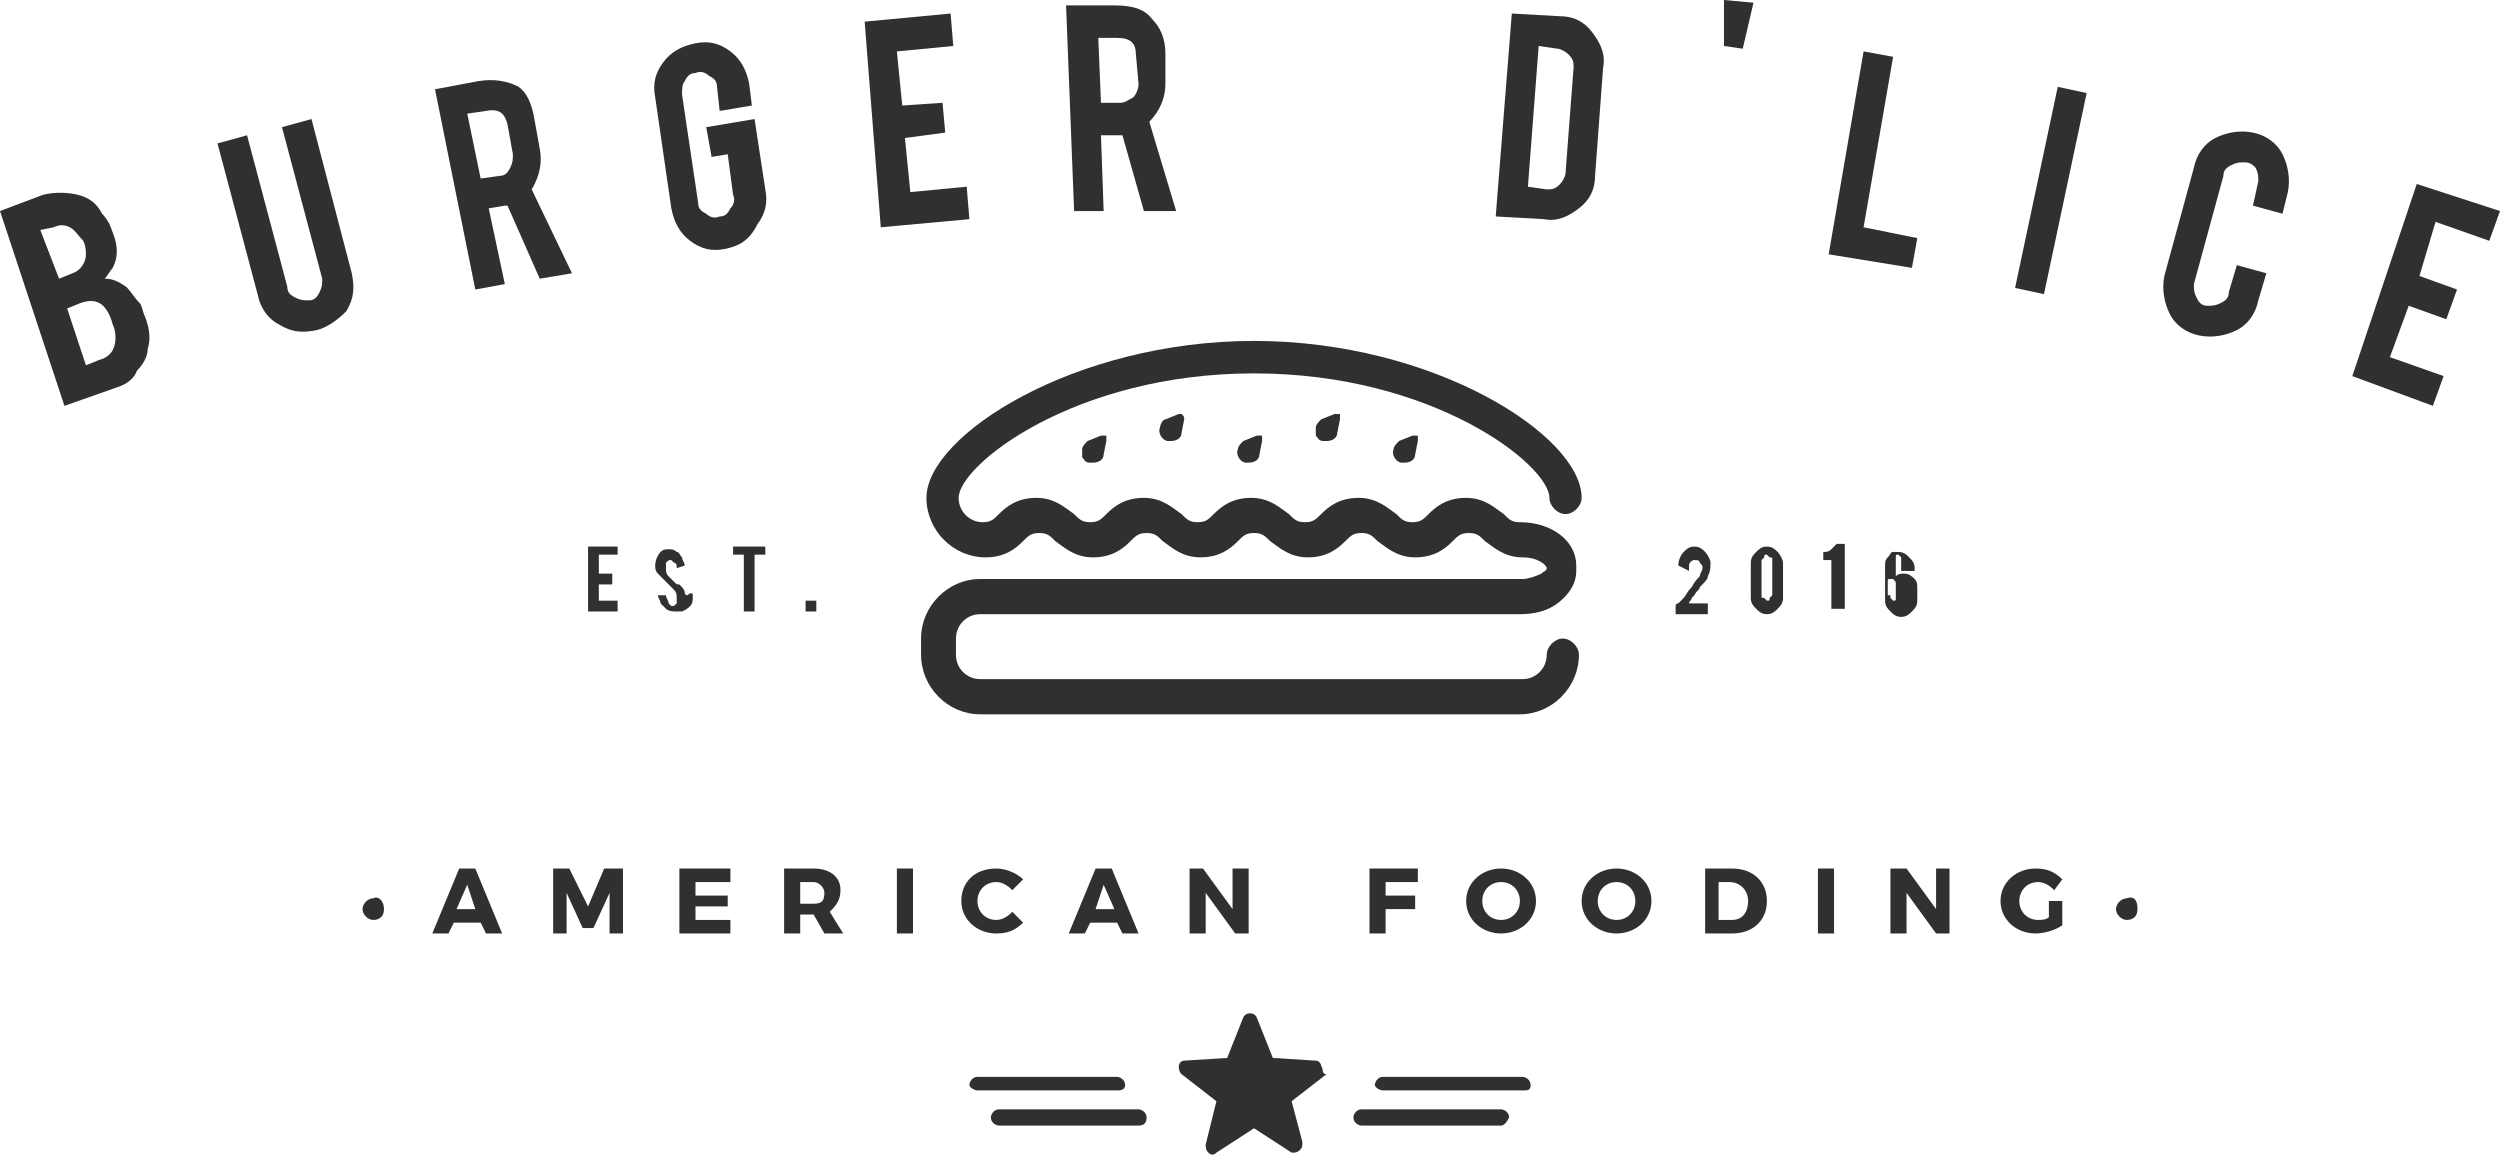
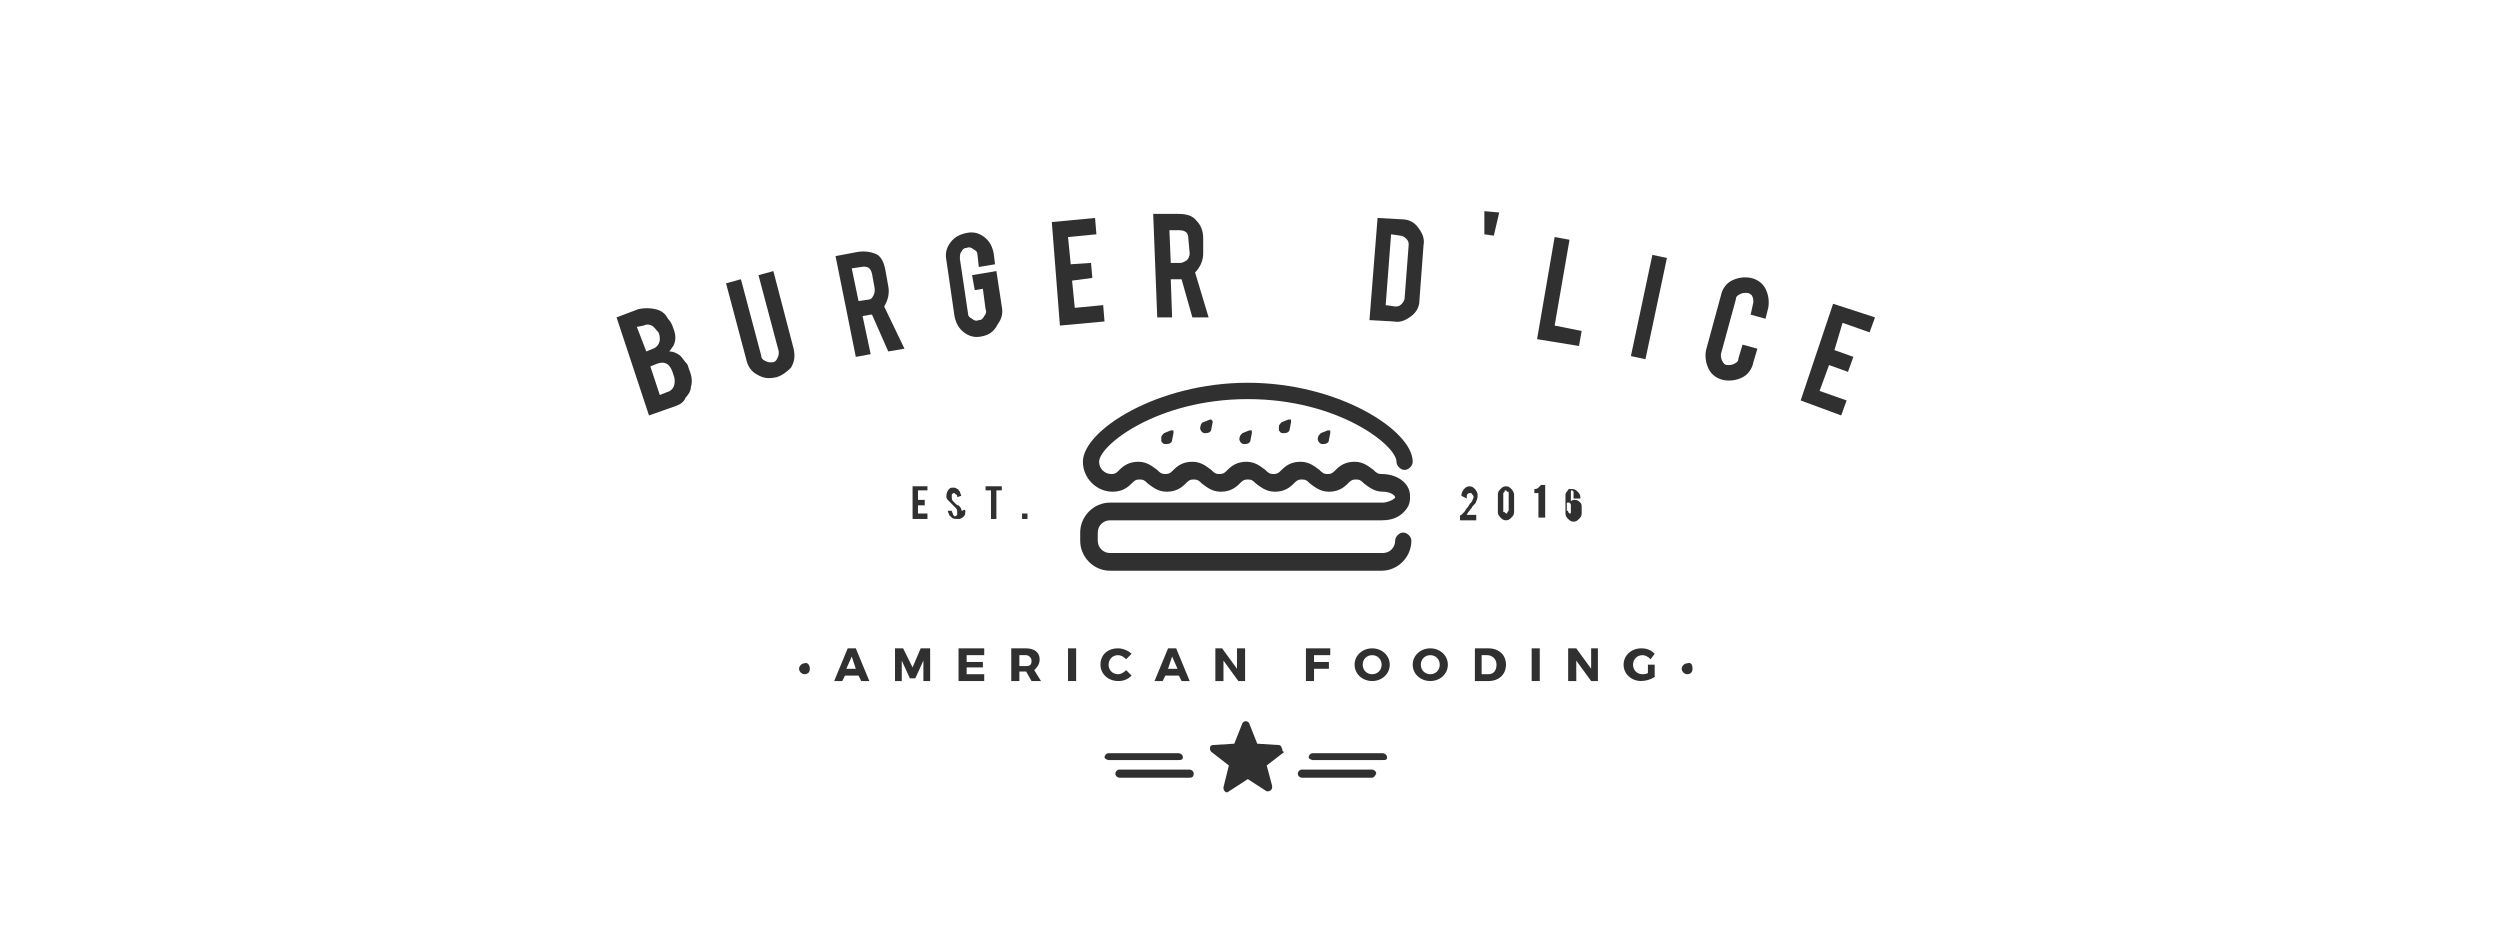
- <svg xmlns="http://www.w3.org/2000/svg" width="149" height="69" viewBox="0 0 149 69" fill="none">
-   <path d="M3.841 24.189L0 12.578L2.561 11.611C3.201 11.449 4.001 11.449 4.641 11.611C5.281 11.772 5.762 12.095 6.082 12.739C6.402 13.062 6.562 13.384 6.722 13.868C7.042 14.675 7.042 15.32 6.722 15.965C6.562 16.126 6.402 16.448 6.242 16.61C6.722 16.61 7.042 16.771 7.522 17.093C7.842 17.416 8.002 17.739 8.322 18.061C8.482 18.222 8.482 18.545 8.642 18.867C8.962 19.674 8.962 20.319 8.802 20.802C8.802 21.286 8.482 21.77 8.162 22.093C8.002 22.576 7.522 22.899 7.042 23.06L3.841 24.189ZM3.521 16.61L4.321 16.287C4.801 16.126 5.121 15.642 5.121 15.158C5.121 14.997 5.121 14.675 4.961 14.352C4.641 14.03 4.481 13.707 4.161 13.546C3.841 13.384 3.521 13.384 3.201 13.546L2.401 13.707L3.521 16.61ZM5.121 21.77L5.922 21.448C6.562 21.286 6.882 20.802 6.882 20.157C6.882 19.996 6.882 19.674 6.722 19.351C6.562 18.706 6.242 18.222 5.922 18.061C5.601 17.9 5.281 17.9 4.801 18.061L4.001 18.384L5.121 21.77Z" fill="#313030" />
-   <path d="M18.885 19.674C18.085 19.835 17.445 19.835 16.645 19.351C16.004 19.029 15.524 18.384 15.364 17.577L12.963 8.547L14.724 8.063L17.125 17.094C17.125 17.416 17.285 17.577 17.605 17.739C17.925 17.9 18.085 17.9 18.405 17.9C18.725 17.9 18.885 17.739 19.045 17.416C19.205 17.094 19.205 16.932 19.205 16.61L16.805 7.579L18.565 7.095L20.966 16.287C21.126 17.094 21.126 17.739 20.645 18.545C20.165 19.029 19.525 19.512 18.885 19.674Z" fill="#313030" />
-   <path d="M28.488 4.838C29.448 4.677 30.248 4.838 30.888 5.16C31.368 5.483 31.689 6.128 31.849 7.095L32.169 8.869C32.329 9.676 32.169 10.482 31.689 11.288L34.089 16.287L32.169 16.61L30.248 12.256H30.088L29.128 12.417L30.088 16.932L28.328 17.255L25.927 5.322L28.488 4.838ZM30.248 7.418C30.088 6.773 29.768 6.45 28.968 6.612L27.848 6.773L28.648 10.643L29.768 10.482C30.088 10.482 30.248 10.321 30.408 9.998C30.568 9.676 30.568 9.514 30.568 9.192L30.248 7.418Z" fill="#313030" />
-   <path d="M43.212 14.836C42.411 14.997 41.771 14.836 41.131 14.352C40.491 13.868 40.171 13.223 40.011 12.417L39.05 5.805C38.891 4.999 39.05 4.354 39.531 3.709C40.011 3.064 40.651 2.741 41.451 2.58C42.251 2.419 42.892 2.58 43.532 3.064C44.172 3.548 44.492 4.193 44.652 4.999L44.812 6.289L42.892 6.612L42.731 5.16C42.731 4.838 42.571 4.676 42.251 4.515C42.091 4.354 41.771 4.193 41.451 4.354C41.131 4.354 40.971 4.515 40.811 4.838C40.651 4.999 40.651 5.322 40.651 5.644L41.611 12.095C41.611 12.417 41.771 12.578 42.091 12.739C42.251 12.901 42.571 13.062 42.892 12.901C43.212 12.901 43.372 12.739 43.532 12.417C43.692 12.256 43.852 11.933 43.692 11.611L43.372 9.192L42.411 9.353L42.091 7.579L44.972 7.095L45.612 11.288C45.772 12.095 45.612 12.739 45.132 13.384C44.652 14.352 44.012 14.675 43.212 14.836Z" fill="#313030" />
-   <path d="M52.494 13.546L51.534 1.29L56.655 0.806L56.815 2.741L53.454 3.064L53.774 6.289L56.175 6.128L56.335 7.902L53.934 8.224L54.255 11.449L57.615 11.127L57.776 13.062L52.494 13.546Z" fill="#313030" />
-   <path d="M66.418 0.323C67.378 0.323 68.178 0.484 68.658 1.129C69.139 1.613 69.459 2.258 69.459 3.225V4.999C69.459 5.805 69.139 6.612 68.498 7.257L70.099 12.578H68.178L66.898 8.063H66.738H65.618L65.778 12.578H64.017L63.537 0.323H66.418ZM67.698 3.225C67.698 2.58 67.378 2.258 66.578 2.258H65.458L65.618 6.128H66.738C67.058 6.128 67.218 5.967 67.538 5.805C67.698 5.644 67.858 5.322 67.858 4.999L67.698 3.225Z" fill="#313030" />
-   <path d="M95.066 10.482C95.066 11.288 94.745 11.933 94.105 12.417C93.465 12.901 92.825 13.223 92.025 13.062L89.144 12.901L90.104 0.806L92.985 0.968C93.785 0.968 94.425 1.29 94.906 1.935C95.386 2.58 95.706 3.225 95.546 4.031L95.066 10.482ZM91.064 11.127L92.185 11.288C92.505 11.288 92.665 11.288 92.985 10.966C93.145 10.804 93.305 10.482 93.305 10.321L93.785 4.031C93.785 3.709 93.785 3.548 93.465 3.225C93.305 3.064 92.985 2.903 92.825 2.903L91.705 2.741L91.064 11.127Z" fill="#313030" />
-   <path d="M102.748 0L104.508 0.161L103.868 2.903L102.748 2.741V0Z" fill="#313030" />
-   <path d="M113.951 15.965L108.989 15.158L111.07 3.064L112.83 3.386L111.07 13.546L114.271 14.191L113.951 15.965Z" fill="#313030" />
-   <path d="M122.642 5.176L120.099 17.161L121.821 17.532L124.364 5.547L122.642 5.176Z" fill="#313030" />
-   <path d="M131.075 19.996C130.275 19.835 129.635 19.351 129.315 18.706C128.995 18.061 128.835 17.255 128.995 16.448L130.755 9.998C130.915 9.192 131.395 8.547 132.035 8.224C132.676 7.902 133.476 7.74 134.276 7.902C135.076 8.063 135.716 8.547 136.037 9.192C136.357 9.837 136.517 10.643 136.357 11.45L136.037 12.74L134.276 12.256L134.596 10.804C134.596 10.482 134.596 10.321 134.436 9.998C134.276 9.837 134.116 9.676 133.796 9.676C133.476 9.676 133.316 9.676 132.996 9.837C132.676 9.998 132.516 10.159 132.516 10.482L130.755 16.932C130.755 17.255 130.755 17.416 130.915 17.739C131.075 18.061 131.235 18.222 131.555 18.222C131.875 18.222 132.035 18.222 132.356 18.061C132.676 17.9 132.836 17.739 132.836 17.416L133.316 15.803L135.076 16.287L134.596 17.9C134.436 18.706 133.956 19.351 133.316 19.674C132.676 19.996 131.875 20.157 131.075 19.996Z" fill="#313030" />
-   <path d="M140.198 22.415L144.039 10.966L149 12.578L148.36 14.352L145.159 13.223L144.199 16.448L146.439 17.255L145.799 19.029L143.559 18.222L142.438 21.286L145.639 22.415L144.999 24.189L140.198 22.415Z" fill="#313030" />
-   <path d="M22.886 54.183C22.886 54.667 22.566 54.828 22.246 54.828C21.926 54.828 21.606 54.506 21.606 54.183C21.606 53.861 21.926 53.538 22.246 53.538C22.566 53.377 22.886 53.7 22.886 54.183Z" fill="#313030" />
-   <path d="M27.047 54.99L26.727 55.635H25.767L27.367 51.764H28.328L29.928 55.635H28.968L28.648 54.99H27.047ZM27.848 52.732L27.207 54.183H28.328L27.848 52.732Z" fill="#313030" />
-   <path d="M36.33 55.635V53.216L35.37 55.312H34.729L33.769 53.216V55.635H32.969V51.764H33.929L35.049 54.022L36.01 51.764H37.13V55.635H36.33Z" fill="#313030" />
-   <path d="M41.451 52.571V53.377H43.372V54.022H41.451V54.828H43.532V55.635H40.491V51.764H43.532V52.571H41.451Z" fill="#313030" />
-   <path d="M48.493 54.506H47.693V55.635H46.733V51.764H48.493C49.453 51.764 50.093 52.248 50.093 53.054C50.093 53.7 49.773 54.022 49.453 54.345L50.254 55.635H49.133L48.493 54.506ZM48.493 53.861C48.973 53.861 49.133 53.7 49.133 53.216C49.133 52.893 48.813 52.571 48.493 52.571H47.693V53.861H48.493Z" fill="#313030" />
-   <path d="M54.415 51.764H53.454V55.635H54.415V51.764Z" fill="#313030" />
-   <path d="M60.976 52.409L60.336 53.054C60.016 52.732 59.696 52.571 59.376 52.571C58.736 52.571 58.256 53.054 58.256 53.7C58.256 54.345 58.736 54.828 59.376 54.828C59.696 54.828 60.016 54.667 60.336 54.345L60.976 54.99C60.496 55.473 60.016 55.635 59.376 55.635C58.256 55.635 57.295 54.828 57.295 53.7C57.295 52.571 58.096 51.764 59.376 51.764C60.016 51.764 60.656 52.087 60.976 52.409Z" fill="#313030" />
-   <path d="M64.977 54.99L64.657 55.635H63.697L65.297 51.764H66.258L67.858 55.635H66.898L66.578 54.99H64.977ZM65.778 52.732L65.297 54.183H66.418L65.778 52.732Z" fill="#313030" />
-   <path d="M73.62 55.635L71.859 53.216V55.635H70.899V51.764H71.699L73.46 54.183V51.764H74.42V55.635H73.62Z" fill="#313030" />
-   <path d="M82.582 52.571V53.377H84.343V54.183H82.582V55.635H81.622V51.764H84.503V52.571H82.582Z" fill="#313030" />
-   <path d="M91.545 53.7C91.545 54.828 90.584 55.635 89.464 55.635C88.344 55.635 87.383 54.828 87.383 53.7C87.383 52.571 88.344 51.764 89.464 51.764C90.584 51.764 91.545 52.571 91.545 53.7ZM88.344 53.7C88.344 54.345 88.824 54.828 89.464 54.828C90.104 54.828 90.584 54.345 90.584 53.7C90.584 53.054 90.104 52.571 89.464 52.571C88.824 52.571 88.344 53.054 88.344 53.7Z" fill="#313030" />
-   <path d="M98.426 53.7C98.426 54.828 97.466 55.635 96.346 55.635C95.226 55.635 94.265 54.828 94.265 53.7C94.265 52.571 95.226 51.764 96.346 51.764C97.466 51.764 98.426 52.571 98.426 53.7ZM95.226 53.7C95.226 54.345 95.706 54.828 96.346 54.828C96.986 54.828 97.466 54.345 97.466 53.7C97.466 53.054 96.986 52.571 96.346 52.571C95.706 52.571 95.226 53.054 95.226 53.7Z" fill="#313030" />
-   <path d="M103.228 51.764C104.508 51.764 105.308 52.571 105.308 53.7C105.308 54.828 104.508 55.635 103.228 55.635H101.627V51.764H103.228V51.764ZM102.588 54.828H103.228C103.868 54.828 104.188 54.345 104.188 53.7C104.188 53.054 103.708 52.571 103.068 52.571H102.427V54.828H102.588Z" fill="#313030" />
-   <path d="M109.309 51.764H108.349V55.635H109.309V51.764Z" fill="#313030" />
-   <path d="M115.391 55.635L113.631 53.216V55.635H112.67V51.764H113.631L115.391 54.183V51.764H116.191V55.635H115.391Z" fill="#313030" />
-   <path d="M122.913 53.7V55.151C122.433 55.473 121.793 55.635 121.313 55.635C120.192 55.635 119.232 54.828 119.232 53.7C119.232 52.571 120.192 51.764 121.313 51.764C121.953 51.764 122.433 51.926 122.913 52.409L122.433 53.054C122.113 52.732 121.793 52.571 121.473 52.571C120.832 52.571 120.352 53.054 120.352 53.7C120.352 54.345 120.832 54.828 121.473 54.828C121.633 54.828 121.953 54.828 122.113 54.667V53.7H122.913V53.7Z" fill="#313030" />
-   <path d="M127.394 54.183C127.394 54.667 127.074 54.828 126.754 54.828C126.434 54.828 126.114 54.506 126.114 54.183C126.114 53.861 126.434 53.538 126.754 53.538C127.234 53.377 127.394 53.7 127.394 54.183Z" fill="#313030" />
-   <path d="M35.049 36.445V32.575H36.81V33.058H35.69V34.187H36.49V34.832H35.69V35.8H36.81V36.445H35.049Z" fill="#313030" />
-   <path d="M41.291 35.477C41.291 35.8 41.291 35.961 41.131 36.122C40.971 36.283 40.971 36.283 40.651 36.445C40.491 36.445 40.491 36.445 40.331 36.445C40.171 36.445 39.851 36.445 39.691 36.283C39.531 36.122 39.531 36.122 39.371 35.961C39.371 35.8 39.211 35.638 39.211 35.477H39.691C39.691 35.638 39.851 35.8 39.851 35.961L40.011 36.122C40.171 36.122 40.171 36.122 40.331 35.961C40.331 35.961 40.331 35.8 40.331 35.638C40.331 35.477 40.331 35.316 40.171 35.155C40.011 34.993 39.851 34.832 39.691 34.671C39.531 34.51 39.371 34.348 39.211 34.187C39.05 34.026 39.05 33.864 39.05 33.703C39.05 33.381 39.211 33.058 39.371 32.897C39.531 32.736 39.691 32.736 39.851 32.736C40.011 32.736 40.171 32.736 40.331 32.897C40.491 32.897 40.491 33.058 40.651 33.219C40.651 33.381 40.811 33.542 40.811 33.703L40.331 33.864C40.331 33.703 40.331 33.542 40.171 33.542L40.011 33.381C39.851 33.381 39.851 33.381 39.691 33.542C39.691 33.542 39.691 33.703 39.691 33.864C39.691 34.026 39.691 34.187 39.851 34.348C39.851 34.348 40.011 34.51 40.171 34.671C40.331 34.832 40.331 34.832 40.491 34.832C40.651 34.993 40.811 35.155 40.811 35.316C40.811 35.316 40.811 35.477 40.971 35.477C41.131 35.316 41.291 35.316 41.291 35.477Z" fill="#313030" />
-   <path d="M44.332 33.058H43.692V32.575H45.612V33.058H44.972V36.445H44.332V33.058Z" fill="#313030" />
-   <path d="M48.653 35.8H48.013V36.445H48.653V35.8Z" fill="#313030" />
-   <path d="M100.027 33.703C100.027 33.381 100.187 33.058 100.347 32.897C100.507 32.736 100.667 32.575 100.987 32.575C101.307 32.575 101.467 32.736 101.627 32.897C101.787 33.058 101.947 33.381 101.947 33.542C101.947 33.864 101.947 34.026 101.787 34.348C101.787 34.51 101.627 34.671 101.307 34.993C101.307 35.155 101.147 35.155 100.987 35.477L100.827 35.638C100.827 35.8 100.667 35.8 100.667 35.961H101.787V36.606H99.867V36.122C99.867 36.122 99.867 35.961 100.027 35.961L100.187 35.8L100.347 35.638C100.507 35.477 100.507 35.316 100.827 34.993C100.987 34.671 101.147 34.51 101.307 34.348C101.307 34.187 101.467 34.026 101.467 33.864C101.467 33.703 101.467 33.703 101.307 33.542C101.307 33.381 101.147 33.381 100.987 33.381C100.827 33.381 100.667 33.542 100.667 33.703V33.864V34.026L100.027 33.703Z" fill="#313030" />
-   <path d="M106.269 35.638C106.269 35.961 106.108 36.122 105.948 36.283C105.788 36.445 105.628 36.606 105.308 36.606C104.988 36.606 104.828 36.445 104.668 36.283C104.508 36.122 104.348 35.961 104.348 35.638V33.542C104.348 33.219 104.508 33.058 104.668 32.897C104.828 32.736 104.988 32.575 105.308 32.575C105.628 32.575 105.788 32.736 105.948 32.897C106.108 33.058 106.269 33.381 106.269 33.542V35.638ZM105.628 33.381C105.628 33.219 105.628 33.219 105.468 33.219L105.308 33.058C105.148 33.058 105.148 33.058 105.148 33.219L104.988 33.381V35.477C104.988 35.638 104.988 35.638 105.148 35.638L105.308 35.8C105.468 35.8 105.468 35.8 105.468 35.638L105.628 35.477V33.381Z" fill="#313030" />
-   <path d="M109.149 36.445V33.381H108.669V32.897C108.829 32.897 108.989 32.897 109.149 32.736C109.309 32.575 109.309 32.575 109.469 32.413H109.95V36.283H109.149V36.445Z" fill="#313030" />
-   <path d="M113.31 33.542C113.31 33.381 113.31 33.219 113.31 33.219L113.15 33.058C112.99 33.058 112.99 33.058 112.99 33.219C112.99 33.219 112.99 33.381 112.99 33.542V34.348C113.15 34.187 113.31 34.187 113.47 34.187C113.791 34.187 113.951 34.348 114.111 34.51C114.271 34.671 114.271 34.832 114.271 35.155V35.8C114.271 36.122 114.111 36.283 113.951 36.445C113.791 36.606 113.631 36.767 113.31 36.767C112.99 36.767 112.83 36.606 112.67 36.445C112.51 36.283 112.35 36.122 112.35 35.8V33.703C112.35 33.542 112.35 33.381 112.51 33.219C112.67 33.058 112.67 32.897 112.83 32.897C112.99 32.897 112.99 32.897 113.15 32.897C113.47 32.897 113.631 33.058 113.791 33.219C113.951 33.381 114.111 33.542 114.111 33.864V34.026H113.31V33.542ZM112.67 35.477C112.67 35.638 112.67 35.638 112.67 35.638L112.83 35.8C112.99 35.8 112.99 35.8 112.99 35.638V35.477V34.832C112.99 34.671 112.99 34.671 112.83 34.51H112.67C112.51 34.51 112.51 34.51 112.51 34.671V34.832V35.477H112.67Z" fill="#313030" />
-   <path d="M90.584 31.123C90.104 31.123 89.944 30.962 89.624 30.639C89.144 30.317 88.504 29.672 87.383 29.672C86.263 29.672 85.623 30.156 85.143 30.639C84.823 30.962 84.663 31.123 84.183 31.123C83.703 31.123 83.542 30.962 83.222 30.639C82.742 30.317 82.102 29.672 80.982 29.672C79.861 29.672 79.221 30.156 78.741 30.639C78.421 30.962 78.261 31.123 77.781 31.123C77.301 31.123 77.141 30.962 76.821 30.639C76.341 30.317 75.7 29.672 74.58 29.672C73.46 29.672 72.82 30.156 72.339 30.639C72.019 30.962 71.859 31.123 71.379 31.123C70.899 31.123 70.739 30.962 70.419 30.639C69.939 30.317 69.299 29.672 68.178 29.672C67.058 29.672 66.418 30.156 65.938 30.639C65.618 30.962 65.458 31.123 64.978 31.123C64.497 31.123 64.337 30.962 64.017 30.639C63.537 30.317 62.897 29.672 61.777 29.672C60.656 29.672 60.016 30.156 59.536 30.639C59.216 30.962 59.056 31.123 58.576 31.123C57.776 31.123 57.135 30.478 57.135 29.672C57.135 27.737 64.017 22.254 74.74 22.254C85.463 22.254 92.345 27.737 92.345 29.672C92.345 30.156 92.825 30.639 93.305 30.639C93.785 30.639 94.265 30.156 94.265 29.672C94.265 25.963 85.463 20.319 74.74 20.319C64.017 20.319 55.215 25.963 55.215 29.672C55.215 31.607 56.815 33.219 58.736 33.219C59.856 33.219 60.496 32.736 60.976 32.252C61.297 31.929 61.456 31.768 61.937 31.768C62.417 31.768 62.577 31.929 62.897 32.252C63.377 32.575 64.017 33.219 65.138 33.219C66.258 33.219 66.898 32.736 67.378 32.252C67.698 31.929 67.858 31.768 68.338 31.768C68.819 31.768 68.978 31.929 69.299 32.252C69.779 32.575 70.419 33.219 71.539 33.219C72.659 33.219 73.3 32.736 73.78 32.252C74.1 31.929 74.26 31.768 74.74 31.768C75.22 31.768 75.38 31.929 75.7 32.252C76.18 32.575 76.821 33.219 77.941 33.219C79.061 33.219 79.701 32.736 80.181 32.252C80.502 31.929 80.662 31.768 81.142 31.768C81.622 31.768 81.782 31.929 82.102 32.252C82.582 32.575 83.222 33.219 84.343 33.219C85.463 33.219 86.103 32.736 86.583 32.252C86.903 31.929 87.063 31.768 87.543 31.768C88.024 31.768 88.184 31.929 88.504 32.252C88.984 32.575 89.624 33.219 90.744 33.219C91.705 33.219 92.185 33.703 92.185 33.864C92.185 34.026 92.025 34.026 91.865 34.187C91.545 34.348 91.064 34.51 90.744 34.51H58.416C56.495 34.51 54.895 36.122 54.895 38.057V39.025C54.895 40.96 56.495 42.573 58.416 42.573H90.584C92.505 42.573 94.105 40.96 94.105 39.025C94.105 38.541 93.625 38.057 93.145 38.057C92.665 38.057 92.185 38.541 92.185 39.025C92.185 39.831 91.545 40.476 90.744 40.476H58.416C57.615 40.476 56.975 39.831 56.975 39.025V38.057C56.975 37.251 57.615 36.606 58.416 36.606H90.584C91.385 36.606 92.185 36.445 92.825 35.961C93.465 35.477 93.945 34.832 93.945 34.026C93.945 34.026 93.945 34.026 93.945 33.864C93.945 33.864 93.945 33.864 93.945 33.703C93.945 32.252 92.505 31.123 90.584 31.123ZM65.618 25.963L64.817 26.285C64.657 26.447 64.497 26.608 64.497 26.769C64.497 26.93 64.497 27.092 64.497 27.253C64.657 27.414 64.657 27.575 64.978 27.575H65.138C65.458 27.575 65.778 27.414 65.778 27.092L65.938 26.285C65.938 26.124 65.938 26.124 65.938 25.963C65.778 25.963 65.778 25.963 65.618 25.963ZM74.9 25.963L74.1 26.285C73.94 26.447 73.78 26.608 73.78 26.769C73.62 27.092 73.94 27.575 74.26 27.575H74.42C74.74 27.575 75.06 27.414 75.06 27.092L75.22 26.285C75.22 26.124 75.22 26.124 75.22 25.963C75.06 25.963 75.06 25.963 74.9 25.963ZM84.183 25.963L83.382 26.285C83.222 26.447 83.062 26.608 83.062 26.769C82.902 27.092 83.222 27.575 83.542 27.575H83.703C84.023 27.575 84.343 27.414 84.343 27.092L84.503 26.285C84.503 26.124 84.503 26.124 84.503 25.963C84.343 25.963 84.343 25.963 84.183 25.963ZM70.259 24.673L69.459 24.995C69.299 24.995 69.139 25.318 69.139 25.479C68.978 25.802 69.299 26.285 69.619 26.285H69.779C70.099 26.285 70.419 26.124 70.419 25.802L70.579 24.995C70.579 24.834 70.579 24.834 70.419 24.673C70.419 24.673 70.419 24.673 70.259 24.673ZM79.541 24.673L78.741 24.995C78.581 25.157 78.421 25.318 78.421 25.479C78.421 25.64 78.421 25.802 78.421 25.963C78.581 26.124 78.581 26.285 78.901 26.285H79.061C79.381 26.285 79.701 26.124 79.701 25.802L79.862 24.995C79.862 24.834 79.862 24.834 79.862 24.673C79.701 24.673 79.701 24.673 79.541 24.673Z" fill="#313030" />
-   <path d="M78.741 63.536C78.741 63.375 78.581 63.214 78.421 63.214L75.86 63.053L74.9 60.634C74.74 60.311 74.26 60.311 74.1 60.634L73.14 63.053L70.579 63.214C70.419 63.214 70.259 63.375 70.259 63.536C70.259 63.698 70.259 63.859 70.419 64.02L72.499 65.633L71.859 68.213C71.859 68.374 71.859 68.535 72.019 68.697C72.179 68.858 72.339 68.858 72.499 68.697L74.74 67.245L76.981 68.697H77.141C77.301 68.697 77.621 68.535 77.621 68.213V68.052L76.981 65.633L79.061 64.02C78.741 64.02 78.901 63.698 78.741 63.536Z" fill="#313030" />
-   <path d="M90.744 64.988H82.422C82.262 64.988 81.942 64.826 81.942 64.665C81.942 64.504 82.102 64.181 82.422 64.181H90.744C90.904 64.181 91.225 64.343 91.225 64.665C91.225 64.988 91.064 64.988 90.744 64.988Z" fill="#313030" />
-   <path d="M89.464 67.084H81.142C80.982 67.084 80.662 66.923 80.662 66.6C80.662 66.439 80.822 66.117 81.142 66.117H89.464C89.624 66.117 89.944 66.278 89.944 66.6C89.784 66.923 89.624 67.084 89.464 67.084Z" fill="#313030" />
-   <path d="M66.578 64.988H58.256C58.096 64.988 57.776 64.826 57.776 64.665C57.776 64.504 57.936 64.181 58.256 64.181H66.578C66.738 64.181 67.058 64.343 67.058 64.665C67.058 64.988 66.738 64.988 66.578 64.988Z" fill="#313030" />
-   <path d="M67.858 67.084H59.536C59.376 67.084 59.056 66.923 59.056 66.6C59.056 66.439 59.216 66.117 59.536 66.117H67.858C68.018 66.117 68.338 66.278 68.338 66.6C68.338 66.923 68.178 67.084 67.858 67.084Z" fill="#313030" />
+ <svg xmlns="http://www.w3.org/2000/svg" width="296" height="112" viewBox="0 0 296 112" fill="none">
+   <path d="M76.841 49.189L73 37.578L75.561 36.611C76.201 36.449 77.001 36.449 77.641 36.611C78.281 36.772 78.761 37.094 79.082 37.739C79.402 38.062 79.562 38.385 79.722 38.868C80.042 39.675 80.042 40.32 79.722 40.965C79.562 41.126 79.402 41.449 79.242 41.61C79.722 41.61 80.042 41.771 80.522 42.093C80.842 42.416 81.002 42.739 81.322 43.061C81.482 43.222 81.482 43.545 81.642 43.867C81.962 44.674 81.962 45.319 81.802 45.803C81.802 46.286 81.482 46.77 81.162 47.093C81.002 47.576 80.522 47.899 80.042 48.06L76.841 49.189ZM76.521 41.61L77.321 41.287C77.801 41.126 78.121 40.642 78.121 40.158C78.121 39.997 78.121 39.675 77.961 39.352C77.641 39.03 77.481 38.707 77.161 38.546C76.841 38.385 76.521 38.385 76.201 38.546L75.401 38.707L76.521 41.61ZM78.121 46.77L78.922 46.447C79.562 46.286 79.882 45.803 79.882 45.157C79.882 44.996 79.882 44.674 79.722 44.351C79.562 43.706 79.242 43.222 78.922 43.061C78.602 42.9 78.281 42.9 77.801 43.061L77.001 43.384L78.121 46.77Z" fill="#313030" />
+   <path d="M91.885 44.674C91.085 44.835 90.445 44.835 89.644 44.351C89.004 44.029 88.524 43.384 88.364 42.577L85.963 33.547L87.724 33.063L90.125 42.094C90.125 42.416 90.285 42.577 90.605 42.739C90.925 42.9 91.085 42.9 91.405 42.9C91.725 42.9 91.885 42.739 92.045 42.416C92.205 42.094 92.205 41.932 92.205 41.61L89.805 32.579L91.565 32.096L93.966 41.287C94.126 42.094 94.126 42.739 93.645 43.545C93.165 44.029 92.525 44.513 91.885 44.674Z" fill="#313030" />
+   <path d="M101.488 29.838C102.448 29.677 103.248 29.838 103.888 30.16C104.368 30.483 104.689 31.128 104.849 32.095L105.169 33.869C105.329 34.676 105.169 35.482 104.688 36.288L107.089 41.287L105.169 41.61L103.248 37.256H103.088L102.128 37.417L103.088 41.932L101.328 42.255L98.927 30.322L101.488 29.838ZM103.248 32.418C103.088 31.773 102.768 31.45 101.968 31.612L100.847 31.773L101.648 35.643L102.768 35.482C103.088 35.482 103.248 35.321 103.408 34.998C103.568 34.676 103.568 34.514 103.568 34.192L103.248 32.418Z" fill="#313030" />
+   <path d="M116.212 39.836C115.411 39.997 114.771 39.836 114.131 39.352C113.491 38.868 113.171 38.223 113.011 37.417L112.051 30.805C111.89 29.999 112.051 29.354 112.531 28.709C113.011 28.064 113.651 27.741 114.451 27.58C115.251 27.419 115.892 27.58 116.532 28.064C117.172 28.548 117.492 29.193 117.652 29.999L117.812 31.289L115.892 31.612L115.731 30.16C115.731 29.838 115.571 29.677 115.251 29.515C115.091 29.354 114.771 29.193 114.451 29.354C114.131 29.354 113.971 29.515 113.811 29.838C113.651 29.999 113.651 30.322 113.651 30.644L114.611 37.094C114.611 37.417 114.771 37.578 115.091 37.739C115.251 37.901 115.571 38.062 115.892 37.901C116.212 37.901 116.372 37.739 116.532 37.417C116.692 37.256 116.852 36.933 116.692 36.611L116.372 34.192L115.411 34.353L115.091 32.579L117.972 32.095L118.612 36.288C118.772 37.094 118.612 37.739 118.132 38.385C117.652 39.352 117.012 39.675 116.212 39.836Z" fill="#313030" />
+   <path d="M125.494 38.546L124.534 26.29L129.655 25.806L129.815 27.741L126.454 28.064L126.774 31.289L129.175 31.128L129.335 32.902L126.934 33.224L127.255 36.449L130.615 36.127L130.775 38.062L125.494 38.546Z" fill="#313030" />
+   <path d="M139.418 25.323C140.378 25.323 141.178 25.484 141.658 26.129C142.139 26.613 142.459 27.258 142.459 28.225V29.999C142.459 30.805 142.139 31.612 141.498 32.257L143.099 37.578H141.178L139.898 33.063H139.738H138.618L138.778 37.578H137.017L136.537 25.323H139.418ZM140.698 28.225C140.698 27.58 140.378 27.258 139.578 27.258H138.458L138.618 31.128H139.738C140.058 31.128 140.218 30.967 140.538 30.805C140.698 30.644 140.858 30.322 140.858 29.999L140.698 28.225Z" fill="#313030" />
+   <path d="M168.066 35.482C168.066 36.288 167.745 36.933 167.105 37.417C166.465 37.901 165.825 38.223 165.025 38.062L162.144 37.901L163.104 25.806L165.985 25.968C166.785 25.968 167.425 26.29 167.905 26.935C168.386 27.58 168.706 28.225 168.546 29.032L168.066 35.482ZM164.064 36.127L165.185 36.288C165.505 36.288 165.665 36.288 165.985 35.966C166.145 35.804 166.305 35.482 166.305 35.321L166.785 29.032C166.785 28.709 166.785 28.548 166.465 28.225C166.305 28.064 165.985 27.903 165.825 27.903L164.705 27.741L164.064 36.127Z" fill="#313030" />
+   <path d="M175.748 25L177.508 25.161L176.868 27.903L175.748 27.741V25Z" fill="#313030" />
+   <path d="M186.951 40.965L181.989 40.158L184.07 28.064L185.83 28.387L184.07 38.546L187.271 39.191L186.951 40.965Z" fill="#313030" />
+   <path d="M195.642 30.176L193.099 42.161L194.821 42.532L197.364 30.547L195.642 30.176Z" fill="#313030" />
+   <path d="M204.075 44.996C203.275 44.835 202.635 44.351 202.315 43.706C201.995 43.061 201.835 42.255 201.995 41.449L203.755 34.998C203.915 34.192 204.395 33.547 205.035 33.224C205.676 32.902 206.476 32.74 207.276 32.902C208.076 33.063 208.716 33.547 209.037 34.192C209.357 34.837 209.517 35.643 209.357 36.45L209.037 37.74L207.276 37.256L207.596 35.804C207.596 35.482 207.596 35.321 207.436 34.998C207.276 34.837 207.116 34.676 206.796 34.676C206.476 34.676 206.316 34.676 205.996 34.837C205.676 34.998 205.516 35.159 205.516 35.482L203.755 41.932C203.755 42.255 203.755 42.416 203.915 42.739C204.075 43.061 204.235 43.222 204.555 43.222C204.875 43.222 205.035 43.222 205.356 43.061C205.676 42.9 205.836 42.739 205.836 42.416L206.316 40.803L208.076 41.287L207.596 42.9C207.436 43.706 206.956 44.351 206.316 44.674C205.676 44.996 204.875 45.157 204.075 44.996Z" fill="#313030" />
+   <path d="M213.198 47.415L217.039 35.966L222 37.578L221.36 39.352L218.159 38.223L217.199 41.448L219.439 42.255L218.799 44.029L216.559 43.222L215.438 46.286L218.639 47.415L217.999 49.189L213.198 47.415Z" fill="#313030" />
+   <path d="M95.886 79.183C95.886 79.667 95.566 79.828 95.246 79.828C94.926 79.828 94.606 79.506 94.606 79.183C94.606 78.861 94.926 78.538 95.246 78.538C95.566 78.377 95.886 78.7 95.886 79.183Z" fill="#313030" />
+   <path d="M100.047 79.99L99.727 80.635H98.767L100.367 76.764H101.328L102.928 80.635H101.968L101.648 79.99H100.047ZM100.847 77.732L100.207 79.183H101.328L100.847 77.732Z" fill="#313030" />
+   <path d="M109.33 80.635V78.216L108.37 80.312H107.729L106.769 78.216V80.635H105.969V76.764H106.929L108.049 79.022L109.01 76.764H110.13V80.635H109.33Z" fill="#313030" />
+   <path d="M114.451 77.571V78.377H116.372V79.022H114.451V79.828H116.532V80.635H113.491V76.764H116.532V77.571H114.451Z" fill="#313030" />
+   <path d="M121.493 79.506H120.693V80.635H119.733V76.764H121.493C122.453 76.764 123.093 77.248 123.093 78.055C123.093 78.7 122.773 79.022 122.453 79.345L123.253 80.635H122.133L121.493 79.506ZM121.493 78.861C121.973 78.861 122.133 78.7 122.133 78.216C122.133 77.893 121.813 77.571 121.493 77.571H120.693V78.861H121.493Z" fill="#313030" />
+   <path d="M127.415 76.764H126.454V80.635H127.415V76.764Z" fill="#313030" />
+   <path d="M133.976 77.409L133.336 78.055C133.016 77.732 132.696 77.571 132.376 77.571C131.736 77.571 131.256 78.055 131.256 78.7C131.256 79.345 131.736 79.828 132.376 79.828C132.696 79.828 133.016 79.667 133.336 79.345L133.976 79.99C133.496 80.473 133.016 80.635 132.376 80.635C131.256 80.635 130.295 79.828 130.295 78.7C130.295 77.571 131.096 76.764 132.376 76.764C133.016 76.764 133.656 77.087 133.976 77.409Z" fill="#313030" />
+   <path d="M137.977 79.99L137.657 80.635H136.697L138.298 76.764H139.258L140.858 80.635H139.898L139.578 79.99H137.977ZM138.778 77.732L138.298 79.183H139.418L138.778 77.732Z" fill="#313030" />
+   <path d="M146.62 80.635L144.859 78.216V80.635H143.899V76.764H144.699L146.46 79.183V76.764H147.42V80.635H146.62Z" fill="#313030" />
+   <path d="M155.582 77.571V78.377H157.343V79.183H155.582V80.635H154.622V76.764H157.503V77.571H155.582Z" fill="#313030" />
+   <path d="M164.545 78.7C164.545 79.828 163.584 80.635 162.464 80.635C161.344 80.635 160.383 79.828 160.383 78.7C160.383 77.571 161.344 76.764 162.464 76.764C163.584 76.764 164.545 77.571 164.545 78.7ZM161.344 78.7C161.344 79.345 161.824 79.828 162.464 79.828C163.104 79.828 163.584 79.345 163.584 78.7C163.584 78.055 163.104 77.571 162.464 77.571C161.824 77.571 161.344 78.055 161.344 78.7Z" fill="#313030" />
+   <path d="M171.426 78.7C171.426 79.828 170.466 80.635 169.346 80.635C168.226 80.635 167.265 79.828 167.265 78.7C167.265 77.571 168.226 76.764 169.346 76.764C170.466 76.764 171.426 77.571 171.426 78.7ZM168.226 78.7C168.226 79.345 168.706 79.828 169.346 79.828C169.986 79.828 170.466 79.345 170.466 78.7C170.466 78.055 169.986 77.571 169.346 77.571C168.706 77.571 168.226 78.055 168.226 78.7Z" fill="#313030" />
+   <path d="M176.228 76.764C177.508 76.764 178.308 77.571 178.308 78.7C178.308 79.828 177.508 80.635 176.228 80.635H174.627V76.764H176.228V76.764ZM175.588 79.828H176.228C176.868 79.828 177.188 79.345 177.188 78.7C177.188 78.055 176.708 77.571 176.068 77.571H175.427V79.828H175.588Z" fill="#313030" />
+   <path d="M182.309 76.764H181.349V80.635H182.309V76.764Z" fill="#313030" />
+   <path d="M188.391 80.635L186.631 78.216V80.635H185.67V76.764H186.631L188.391 79.183V76.764H189.191V80.635H188.391Z" fill="#313030" />
+   <path d="M195.913 78.7V80.151C195.433 80.473 194.793 80.635 194.313 80.635C193.192 80.635 192.232 79.828 192.232 78.7C192.232 77.571 193.192 76.764 194.313 76.764C194.953 76.764 195.433 76.926 195.913 77.409L195.433 78.055C195.113 77.732 194.793 77.571 194.473 77.571C193.832 77.571 193.352 78.055 193.352 78.7C193.352 79.345 193.832 79.828 194.473 79.828C194.633 79.828 194.953 79.828 195.113 79.667V78.7H195.913V78.7Z" fill="#313030" />
+   <path d="M200.394 79.183C200.394 79.667 200.074 79.828 199.754 79.828C199.434 79.828 199.114 79.506 199.114 79.183C199.114 78.861 199.434 78.538 199.754 78.538C200.234 78.377 200.394 78.7 200.394 79.183Z" fill="#313030" />
+   <path d="M108.049 61.445V57.575H109.81V58.058H108.69V59.187H109.49V59.832H108.69V60.8H109.81V61.445H108.049Z" fill="#313030" />
+   <path d="M114.291 60.477C114.291 60.8 114.291 60.961 114.131 61.122C113.971 61.283 113.971 61.283 113.651 61.445C113.491 61.445 113.491 61.445 113.331 61.445C113.171 61.445 112.851 61.445 112.691 61.283C112.531 61.122 112.531 61.122 112.371 60.961C112.371 60.8 112.211 60.638 112.211 60.477H112.691C112.691 60.638 112.851 60.8 112.851 60.961L113.011 61.122C113.171 61.122 113.171 61.122 113.331 60.961C113.331 60.961 113.331 60.8 113.331 60.638C113.331 60.477 113.331 60.316 113.171 60.155C113.011 59.993 112.851 59.832 112.691 59.671C112.531 59.51 112.371 59.348 112.211 59.187C112.05 59.026 112.05 58.864 112.05 58.703C112.05 58.381 112.211 58.058 112.371 57.897C112.531 57.736 112.691 57.736 112.851 57.736C113.011 57.736 113.171 57.736 113.331 57.897C113.491 57.897 113.491 58.058 113.651 58.219C113.651 58.381 113.811 58.542 113.811 58.703L113.331 58.864C113.331 58.703 113.331 58.542 113.171 58.542L113.011 58.381C112.851 58.381 112.851 58.381 112.691 58.542C112.691 58.542 112.691 58.703 112.691 58.864C112.691 59.026 112.691 59.187 112.851 59.348C112.851 59.348 113.011 59.51 113.171 59.671C113.331 59.832 113.331 59.832 113.491 59.832C113.651 59.993 113.811 60.155 113.811 60.316C113.811 60.316 113.811 60.477 113.971 60.477C114.131 60.316 114.291 60.316 114.291 60.477Z" fill="#313030" />
+   <path d="M117.332 58.058H116.692V57.575H118.612V58.058H117.972V61.445H117.332V58.058Z" fill="#313030" />
+   <path d="M121.653 60.8H121.013V61.445H121.653V60.8Z" fill="#313030" />
+   <path d="M173.027 58.703C173.027 58.381 173.187 58.058 173.347 57.897C173.507 57.736 173.667 57.575 173.987 57.575C174.307 57.575 174.467 57.736 174.627 57.897C174.787 58.058 174.947 58.381 174.947 58.542C174.947 58.864 174.947 59.026 174.787 59.348C174.787 59.51 174.627 59.671 174.307 59.993C174.307 60.155 174.147 60.155 173.987 60.477L173.827 60.638C173.827 60.8 173.667 60.8 173.667 60.961H174.787V61.606H172.867V61.122C172.867 61.122 172.867 60.961 173.027 60.961L173.187 60.8L173.347 60.638C173.507 60.477 173.507 60.316 173.827 59.993C173.987 59.671 174.147 59.51 174.307 59.348C174.307 59.187 174.467 59.026 174.467 58.864C174.467 58.703 174.467 58.703 174.307 58.542C174.307 58.381 174.147 58.381 173.987 58.381C173.827 58.381 173.667 58.542 173.667 58.703V58.864V59.026L173.027 58.703Z" fill="#313030" />
+   <path d="M179.269 60.638C179.269 60.961 179.108 61.122 178.948 61.283C178.788 61.445 178.628 61.606 178.308 61.606C177.988 61.606 177.828 61.445 177.668 61.283C177.508 61.122 177.348 60.961 177.348 60.638V58.542C177.348 58.219 177.508 58.058 177.668 57.897C177.828 57.736 177.988 57.575 178.308 57.575C178.628 57.575 178.788 57.736 178.948 57.897C179.108 58.058 179.269 58.381 179.269 58.542V60.638ZM178.628 58.381C178.628 58.219 178.628 58.219 178.468 58.219L178.308 58.058C178.148 58.058 178.148 58.058 178.148 58.219L177.988 58.381V60.477C177.988 60.638 177.988 60.638 178.148 60.638L178.308 60.8C178.468 60.8 178.468 60.8 178.468 60.638L178.628 60.477V58.381Z" fill="#313030" />
+   <path d="M182.149 61.445V58.381H181.669V57.897C181.829 57.897 181.989 57.897 182.149 57.736C182.309 57.575 182.309 57.575 182.469 57.413H182.95V61.283H182.149V61.445Z" fill="#313030" />
+   <path d="M186.31 58.542C186.31 58.381 186.31 58.219 186.31 58.219L186.15 58.058C185.99 58.058 185.99 58.058 185.99 58.219C185.99 58.219 185.99 58.381 185.99 58.542V59.348C186.15 59.187 186.31 59.187 186.47 59.187C186.791 59.187 186.951 59.348 187.111 59.51C187.271 59.671 187.271 59.832 187.271 60.155V60.8C187.271 61.122 187.111 61.283 186.951 61.445C186.791 61.606 186.631 61.767 186.31 61.767C185.99 61.767 185.83 61.606 185.67 61.445C185.51 61.283 185.35 61.122 185.35 60.8V58.703C185.35 58.542 185.35 58.381 185.51 58.219C185.67 58.058 185.67 57.897 185.83 57.897C185.99 57.897 185.99 57.897 186.15 57.897C186.47 57.897 186.631 58.058 186.791 58.219C186.951 58.381 187.111 58.542 187.111 58.864V59.026H186.31V58.542ZM185.67 60.477C185.67 60.638 185.67 60.638 185.67 60.638L185.83 60.8C185.99 60.8 185.99 60.8 185.99 60.638V60.477V59.832C185.99 59.671 185.99 59.671 185.83 59.51H185.67C185.51 59.51 185.51 59.51 185.51 59.671V59.832V60.477H185.67Z" fill="#313030" />
+   <path d="M163.584 56.123C163.104 56.123 162.944 55.962 162.624 55.639C162.144 55.317 161.504 54.672 160.383 54.672C159.263 54.672 158.623 55.156 158.143 55.639C157.823 55.962 157.663 56.123 157.183 56.123C156.702 56.123 156.542 55.962 156.222 55.639C155.742 55.317 155.102 54.672 153.982 54.672C152.861 54.672 152.221 55.156 151.741 55.639C151.421 55.962 151.261 56.123 150.781 56.123C150.301 56.123 150.141 55.962 149.821 55.639C149.341 55.317 148.7 54.672 147.58 54.672C146.46 54.672 145.82 55.156 145.339 55.639C145.019 55.962 144.859 56.123 144.379 56.123C143.899 56.123 143.739 55.962 143.419 55.639C142.939 55.317 142.299 54.672 141.178 54.672C140.058 54.672 139.418 55.156 138.938 55.639C138.618 55.962 138.458 56.123 137.977 56.123C137.497 56.123 137.337 55.962 137.017 55.639C136.537 55.317 135.897 54.672 134.777 54.672C133.656 54.672 133.016 55.156 132.536 55.639C132.216 55.962 132.056 56.123 131.576 56.123C130.776 56.123 130.135 55.478 130.135 54.672C130.135 52.737 137.017 47.254 147.74 47.254C158.463 47.254 165.345 52.737 165.345 54.672C165.345 55.156 165.825 55.639 166.305 55.639C166.785 55.639 167.265 55.156 167.265 54.672C167.265 50.963 158.463 45.319 147.74 45.319C137.017 45.319 128.215 50.963 128.215 54.672C128.215 56.607 129.815 58.219 131.736 58.219C132.856 58.219 133.496 57.736 133.976 57.252C134.296 56.929 134.457 56.768 134.937 56.768C135.417 56.768 135.577 56.929 135.897 57.252C136.377 57.575 137.017 58.219 138.137 58.219C139.258 58.219 139.898 57.736 140.378 57.252C140.698 56.929 140.858 56.768 141.338 56.768C141.818 56.768 141.979 56.929 142.299 57.252C142.779 57.575 143.419 58.219 144.539 58.219C145.66 58.219 146.3 57.736 146.78 57.252C147.1 56.929 147.26 56.768 147.74 56.768C148.22 56.768 148.38 56.929 148.7 57.252C149.18 57.575 149.821 58.219 150.941 58.219C152.061 58.219 152.701 57.736 153.182 57.252C153.502 56.929 153.662 56.768 154.142 56.768C154.622 56.768 154.782 56.929 155.102 57.252C155.582 57.575 156.222 58.219 157.343 58.219C158.463 58.219 159.103 57.736 159.583 57.252C159.903 56.929 160.063 56.768 160.544 56.768C161.024 56.768 161.184 56.929 161.504 57.252C161.984 57.575 162.624 58.219 163.744 58.219C164.705 58.219 165.185 58.703 165.185 58.864C165.185 59.026 165.025 59.026 164.865 59.187C164.545 59.348 164.064 59.51 163.744 59.51H131.416C129.495 59.51 127.895 61.122 127.895 63.057V64.025C127.895 65.96 129.495 67.573 131.416 67.573H163.584C165.505 67.573 167.105 65.96 167.105 64.025C167.105 63.541 166.625 63.057 166.145 63.057C165.665 63.057 165.185 63.541 165.185 64.025C165.185 64.831 164.545 65.476 163.744 65.476H131.416C130.615 65.476 129.975 64.831 129.975 64.025V63.057C129.975 62.251 130.615 61.606 131.416 61.606H163.584C164.385 61.606 165.185 61.445 165.825 60.961C166.465 60.477 166.945 59.832 166.945 59.026C166.945 59.026 166.945 59.026 166.945 58.864C166.945 58.864 166.945 58.864 166.945 58.703C166.945 57.252 165.505 56.123 163.584 56.123ZM138.618 50.963L137.817 51.285C137.657 51.447 137.497 51.608 137.497 51.769C137.497 51.93 137.497 52.092 137.497 52.253C137.657 52.414 137.657 52.575 137.977 52.575H138.137C138.458 52.575 138.778 52.414 138.778 52.092L138.938 51.285C138.938 51.124 138.938 51.124 138.938 50.963C138.778 50.963 138.778 50.963 138.618 50.963ZM147.9 50.963L147.1 51.285C146.94 51.447 146.78 51.608 146.78 51.769C146.62 52.092 146.94 52.575 147.26 52.575H147.42C147.74 52.575 148.06 52.414 148.06 52.092L148.22 51.285C148.22 51.124 148.22 51.124 148.22 50.963C148.06 50.963 148.06 50.963 147.9 50.963ZM157.183 50.963L156.382 51.285C156.222 51.447 156.062 51.608 156.062 51.769C155.902 52.092 156.222 52.575 156.542 52.575H156.702C157.023 52.575 157.343 52.414 157.343 52.092L157.503 51.285C157.503 51.124 157.503 51.124 157.503 50.963C157.343 50.963 157.343 50.963 157.183 50.963ZM143.259 49.673L142.459 49.995C142.299 49.995 142.139 50.318 142.139 50.479C141.979 50.802 142.299 51.285 142.619 51.285H142.779C143.099 51.285 143.419 51.124 143.419 50.802L143.579 49.995C143.579 49.834 143.579 49.834 143.419 49.673C143.419 49.673 143.419 49.673 143.259 49.673ZM152.541 49.673L151.741 49.995C151.581 50.157 151.421 50.318 151.421 50.479C151.421 50.64 151.421 50.802 151.421 50.963C151.581 51.124 151.581 51.285 151.901 51.285H152.061C152.381 51.285 152.701 51.124 152.701 50.802L152.861 49.995C152.861 49.834 152.861 49.834 152.861 49.673C152.701 49.673 152.701 49.673 152.541 49.673Z" fill="#313030" />
+   <path d="M151.741 88.536C151.741 88.375 151.581 88.214 151.421 88.214L148.86 88.053L147.9 85.634C147.74 85.311 147.26 85.311 147.1 85.634L146.14 88.053L143.579 88.214C143.419 88.214 143.259 88.375 143.259 88.536C143.259 88.698 143.259 88.859 143.419 89.02L145.499 90.633L144.859 93.213C144.859 93.374 144.859 93.535 145.019 93.697C145.179 93.858 145.339 93.858 145.499 93.697L147.74 92.245L149.981 93.697H150.141C150.301 93.697 150.621 93.535 150.621 93.213V93.052L149.981 90.633L152.061 89.02C151.741 89.02 151.901 88.698 151.741 88.536Z" fill="#313030" />
+   <path d="M163.744 89.988H155.422C155.262 89.988 154.942 89.826 154.942 89.665C154.942 89.504 155.102 89.181 155.422 89.181H163.744C163.904 89.181 164.224 89.343 164.224 89.665C164.224 89.988 164.064 89.988 163.744 89.988Z" fill="#313030" />
+   <path d="M162.464 92.084H154.142C153.982 92.084 153.662 91.923 153.662 91.6C153.662 91.439 153.822 91.117 154.142 91.117H162.464C162.624 91.117 162.944 91.278 162.944 91.6C162.784 91.923 162.624 92.084 162.464 92.084Z" fill="#313030" />
+   <path d="M139.578 89.988H131.256C131.096 89.988 130.776 89.826 130.776 89.665C130.776 89.504 130.936 89.181 131.256 89.181H139.578C139.738 89.181 140.058 89.343 140.058 89.665C140.058 89.988 139.738 89.988 139.578 89.988Z" fill="#313030" />
+   <path d="M140.858 92.084H132.536C132.376 92.084 132.056 91.923 132.056 91.6C132.056 91.439 132.216 91.117 132.536 91.117H140.858C141.018 91.117 141.338 91.278 141.338 91.6C141.338 91.923 141.178 92.084 140.858 92.084Z" fill="#313030" />
</svg>
